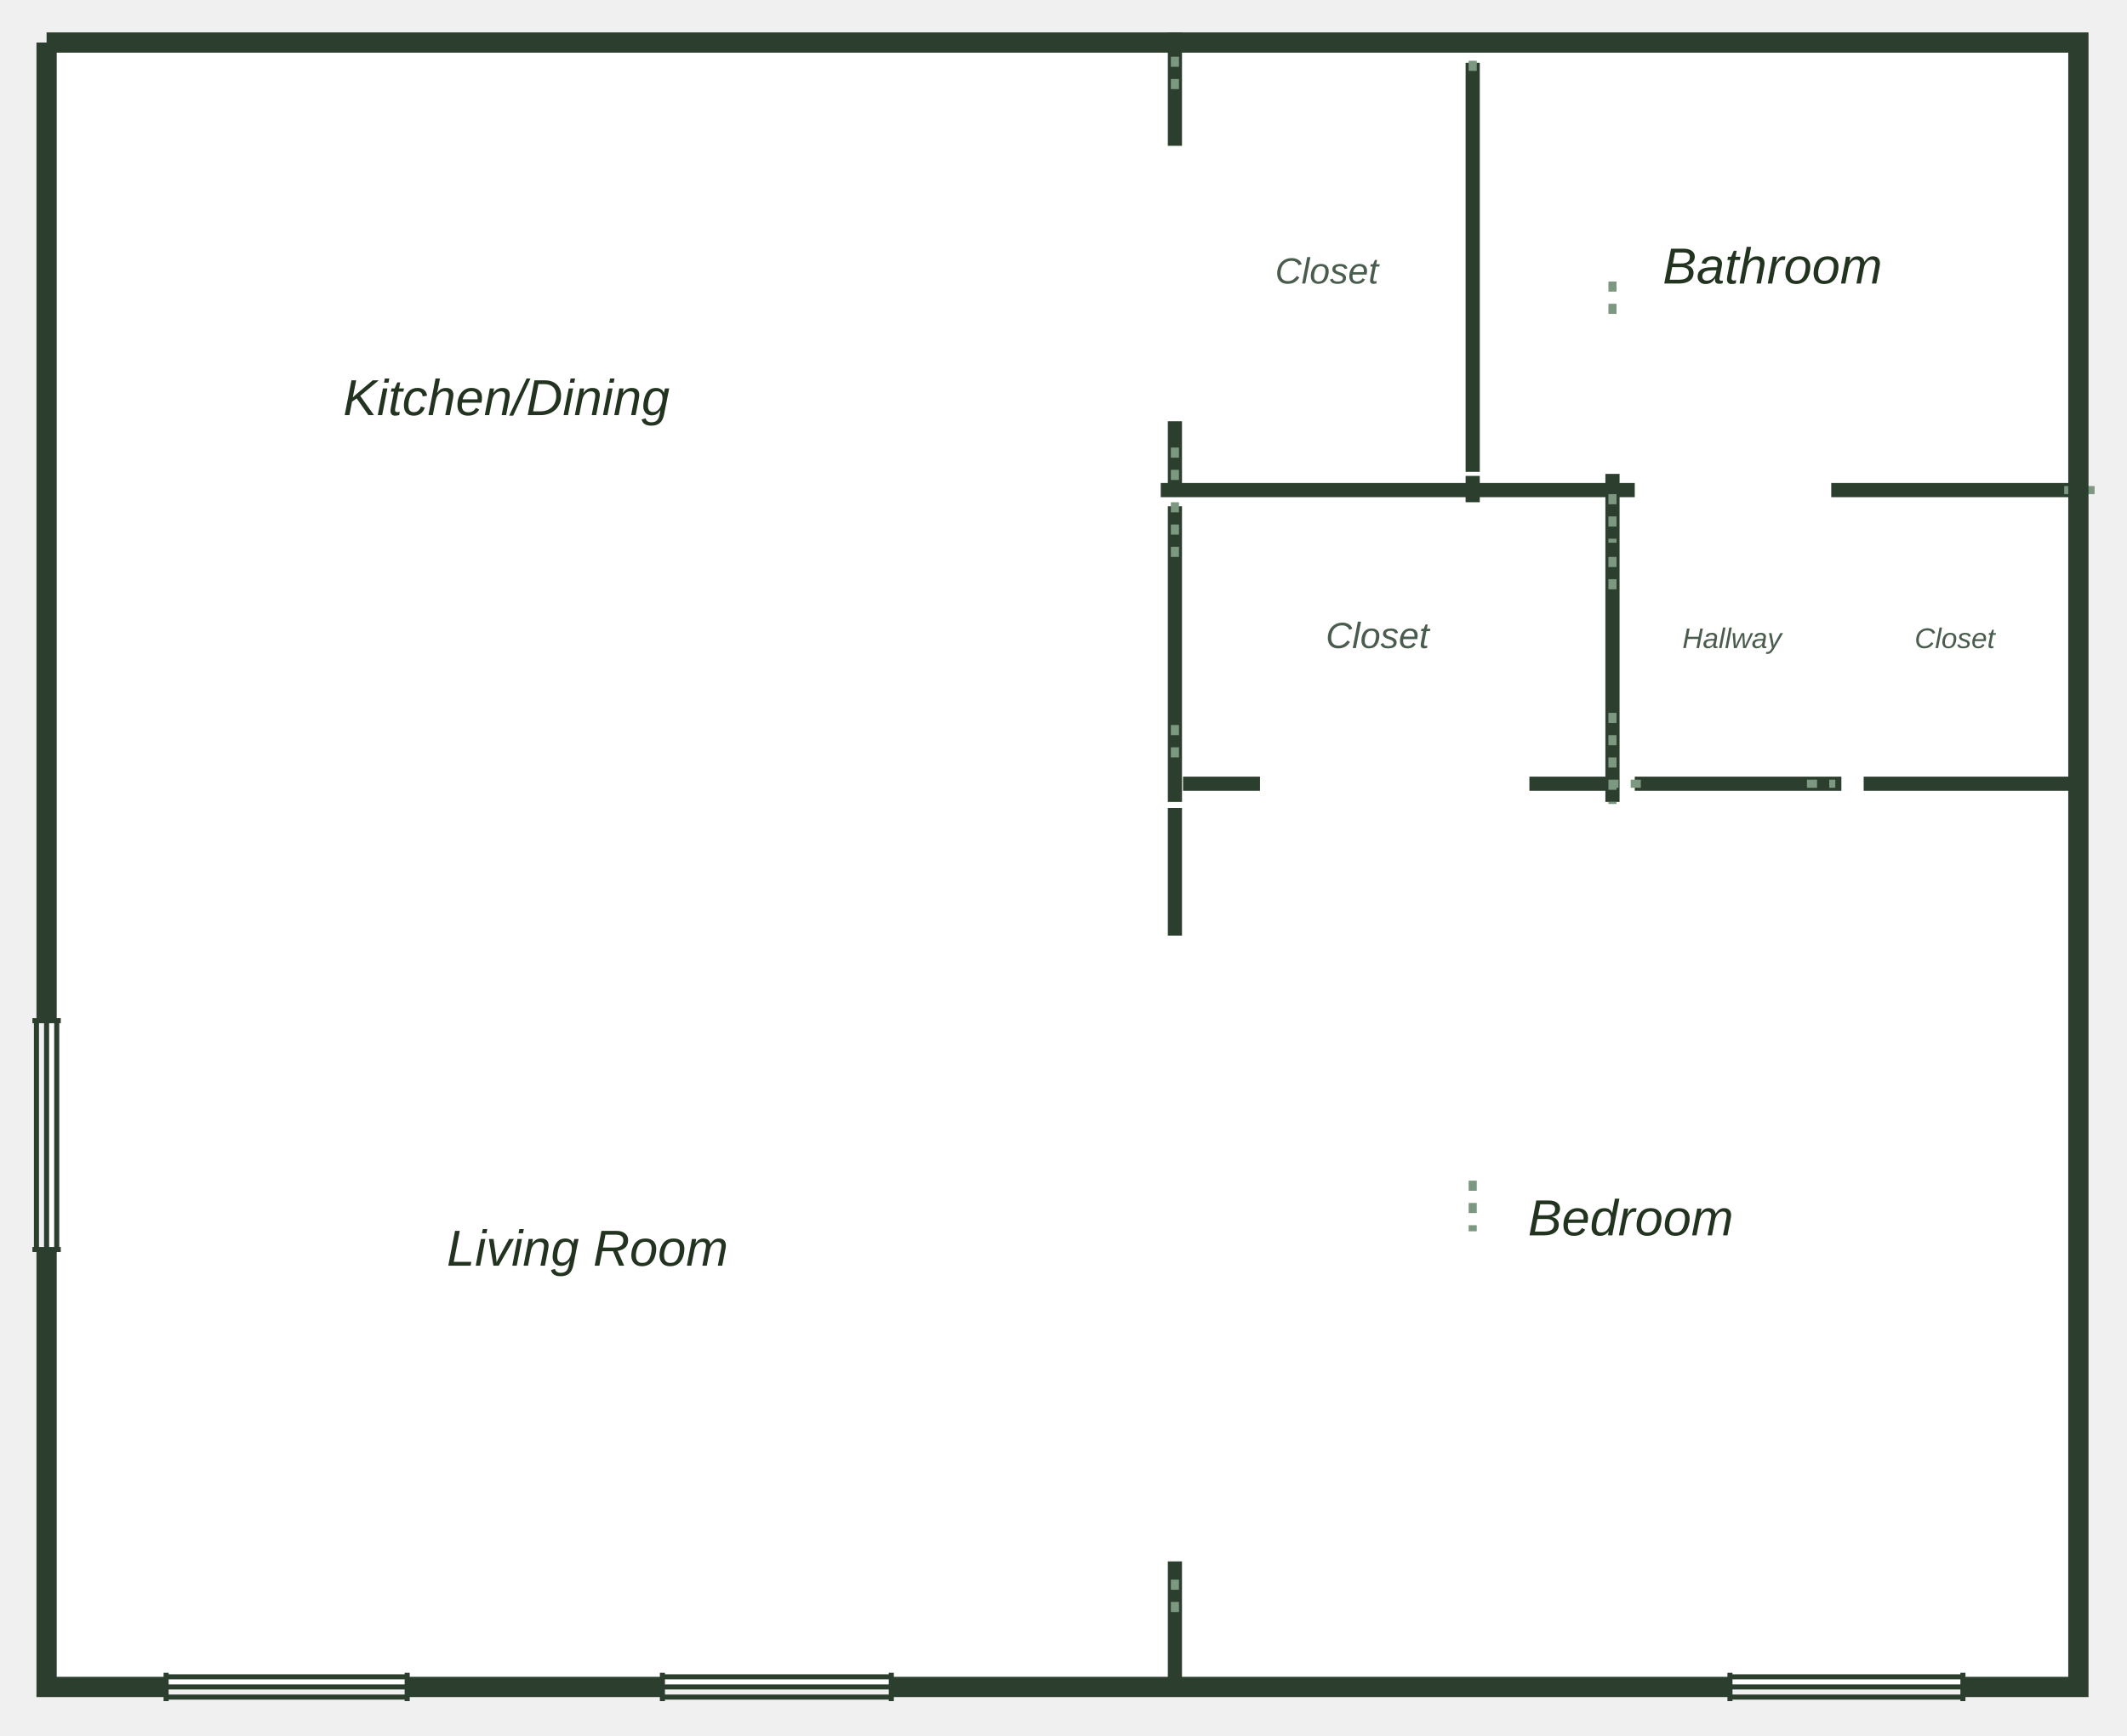
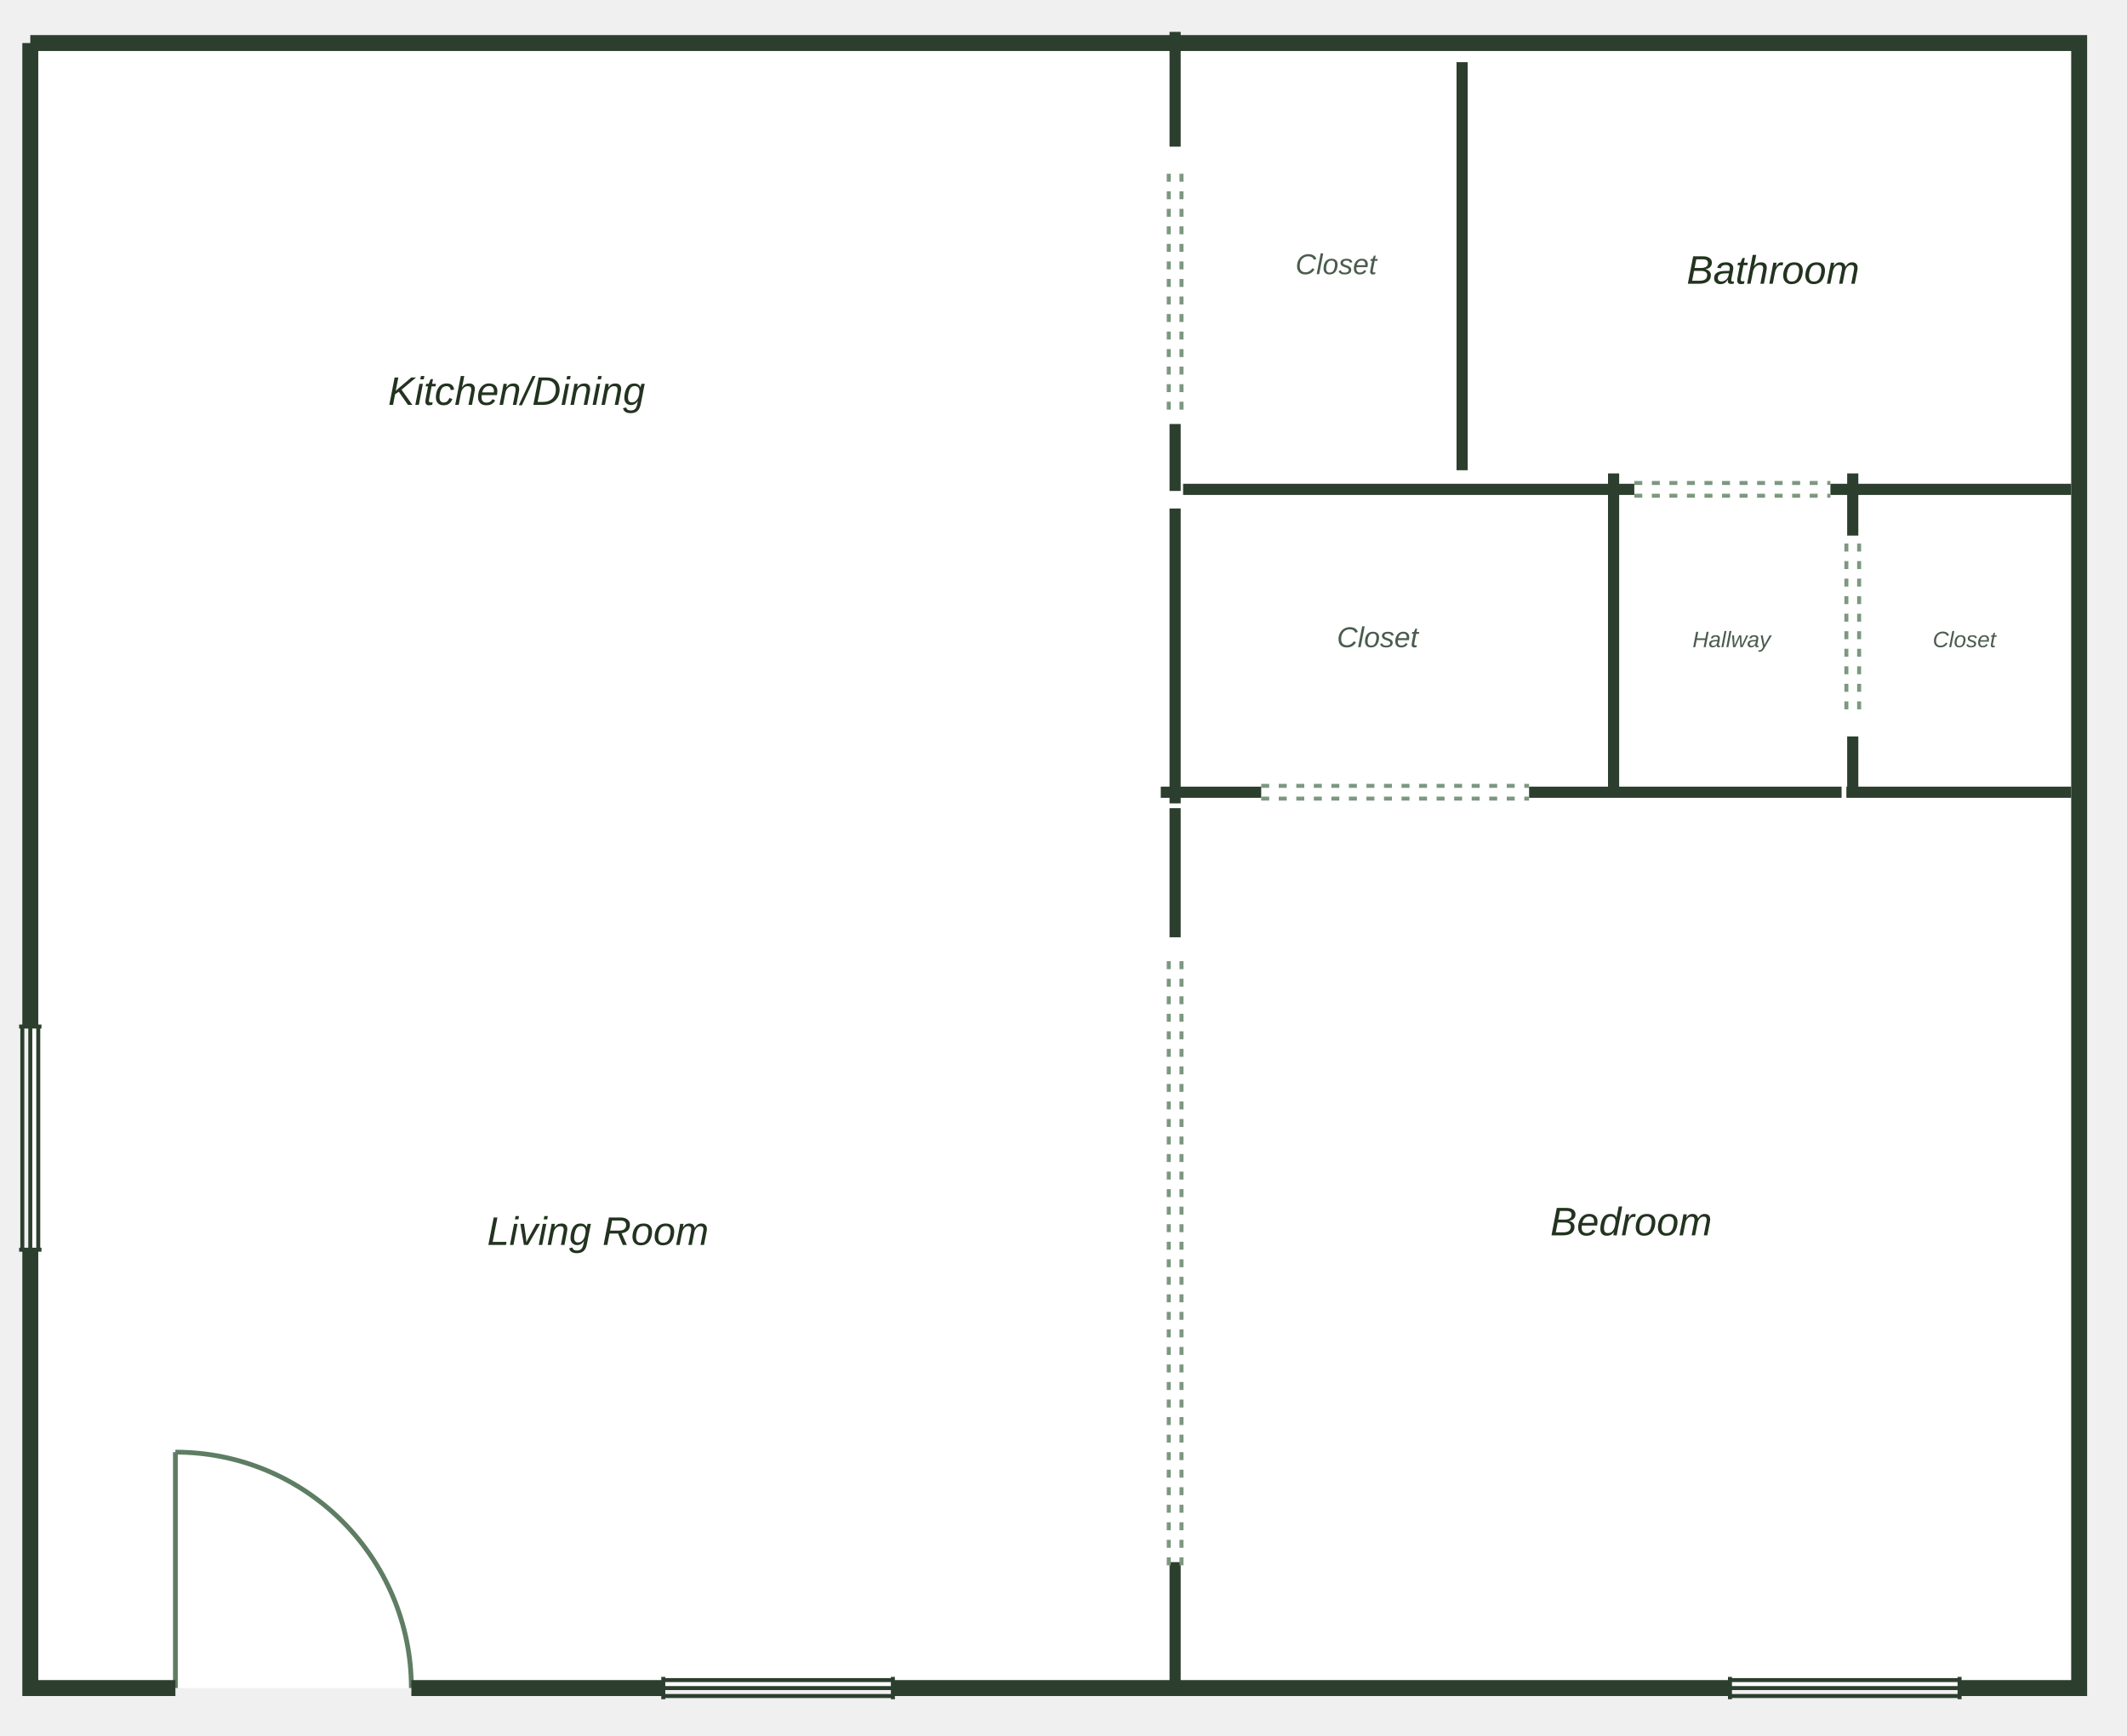
- <svg xmlns="http://www.w3.org/2000/svg" width="1050" height="857" viewBox="0 0 1050 857" preserveAspectRatio="xMidYMid meet" role="img" aria-label="Stevensville Village one-bedroom floor plan">
+ <svg xmlns="http://www.w3.org/2000/svg" width="1334" height="1089" viewBox="0 0 1334 1089" preserveAspectRatio="xMidYMid meet" role="img" aria-label="Stevensville Village one-bedroom floor plan">
  <defs>
    <style>
    .fp{fill:#FFFFFF}
    .w{fill:none;stroke:#2C3E2D;stroke-width:7;stroke-linecap:butt}
    .wo{fill:none;stroke:#2C3E2D;stroke-width:10;stroke-linecap:butt}
-     .d{fill:none;stroke:#7C9880;stroke-width:4;stroke-dasharray:5 6}
+     .d{fill:none;stroke:#7C9880;stroke-width:2.5;stroke-dasharray:5 6}
    .arc{fill:none;stroke:#5E7D63;stroke-width:3}
    .win{fill:none;stroke:#2C3E2D;stroke-width:2.5}
+     .st{fill:none;stroke:#2C3E2D;stroke-width:2.5}
    .rm{fill:#22331F;font-family:'Helvetica Neue',Arial,sans-serif;font-size:25px;font-style:italic;text-anchor:middle}
    .cl{fill:#4A5C4D;font-family:'Helvetica Neue',Arial,sans-serif;font-size:18px;font-style:italic;text-anchor:middle}
    .sm{fill:#4A5C4D;font-family:'Helvetica Neue',Arial,sans-serif;font-size:14px;font-style:italic;text-anchor:middle}
  </style>
  </defs>
-   <rect class="fp" x="23" y="21" width="1003" height="812" />
-   <path class="w" d="M580,16 V72 M580,208 V242 M580,250 V396 M580,399 V462 M580,771 V837 M727,31 V233 M727,235 V248 M796,234 V396 M573,242 H807 M904,242 H1022 M584,387 H622 M755,387 H793 M807,387 H909 M920,387 H1022" />
-   <path class="d" d="M580,28 V44 M580,221 V238 M580,248 V275 M580,358 V379 M580,780 V797 M727,19 V35 M727,583 V608 M796,139 V155 M796,244 V268 M796,275 V293 M796,352 V397 M1019,242 H1034 M794,387 H810 M892,387 H906" />
-   <path class="win" d="M18,504 V617 M23,504 V617 M28,504 V617 M16,504 H30 M16,617 H30" />
-   <path class="win" d="M82,828 H201 M82,833 H201 M82,838 H201 M82,826 V840 M201,826 V840" />
-   <path class="win" d="M327,828 H440 M327,833 H440 M327,838 H440 M327,826 V840 M440,826 V840" />
-   <path class="win" d="M854,828 H969 M854,833 H969 M854,838 H969 M854,826 V840 M969,826 V840" />
-   <path class="wo" d="M23,21 H1026 V833 H969 M854,833 H440 M327,833 H201 M82,833 H23 V617 M23,504 V21" />
-   <text class="rm" x="250" y="205">Kitchen/Dining</text>
-   <text class="rm" x="290" y="625">Living Room</text>
-   <text class="rm" x="805" y="610">Bedroom</text>
-   <text class="rm" x="875" y="140">Bathroom</text>
-   <text class="cl" x="655" y="140">Closet</text>
-   <text class="cl" x="680" y="320">Closet</text>
-   <text class="sm" x="855" y="320">Hallway</text>
-   <text class="sm" x="965" y="320">Closet</text>
+   <rect class="fp" x="19" y="27" width="1285" height="1032" />
+   <path class="w" d="M737,20 V92 M737,266 V308 M737,319 V504 M737,507 V588 M737,980 V1064 M917,39 V295 M1012,297 V497 M1162,297 V336 M1162,462 V497 M742,307 H1025 M1148,307 H1299 M728,497 H791 M959,497 H1155 M1158,497 H1299" />
+   <path class="d" d="M733,109 V258 M741,109 V258 M733,603 V983 M741,603 V983 M1158,341 V446 M1166,341 V446 M791,493 H959 M791,501 H959 M1025,303 H1148 M1025,311 H1148" />
+   <path class="win" d="M14,644 V784 M19,644 V784 M24,644 V784 M12,644 H26 M12,784 H26" />
+   <path class="arc" d="M110,1059 V911 M110,911 A148,148 0 0 1 258,1059" />
+   <path class="win" d="M416,1054 H560 M416,1059 H560 M416,1064 H560 M416,1052 V1066 M560,1052 V1066" />
+   <path class="win" d="M1085,1054 H1229 M1085,1059 H1229 M1085,1064 H1229 M1085,1052 V1066 M1229,1052 V1066" />
+   <path class="wo" d="M19,27 H1304 V1059 H1229 M1085,1059 H560 M416,1059 H258 M110,1059 H19 V784 M19,644 V27" />
+   <text class="rm" x="324" y="254">Kitchen/Dining</text>
+   <text class="rm" x="375" y="781">Living Room</text>
+   <text class="rm" x="1023" y="775">Bedroom</text>
+   <text class="rm" x="1112" y="178">Bathroom</text>
+   <text class="cl" x="838" y="172">Closet</text>
+   <text class="cl" x="864" y="406">Closet</text>
+   <text class="sm" x="1086" y="406">Hallway</text>
+   <text class="sm" x="1232" y="406">Closet</text>
</svg>
